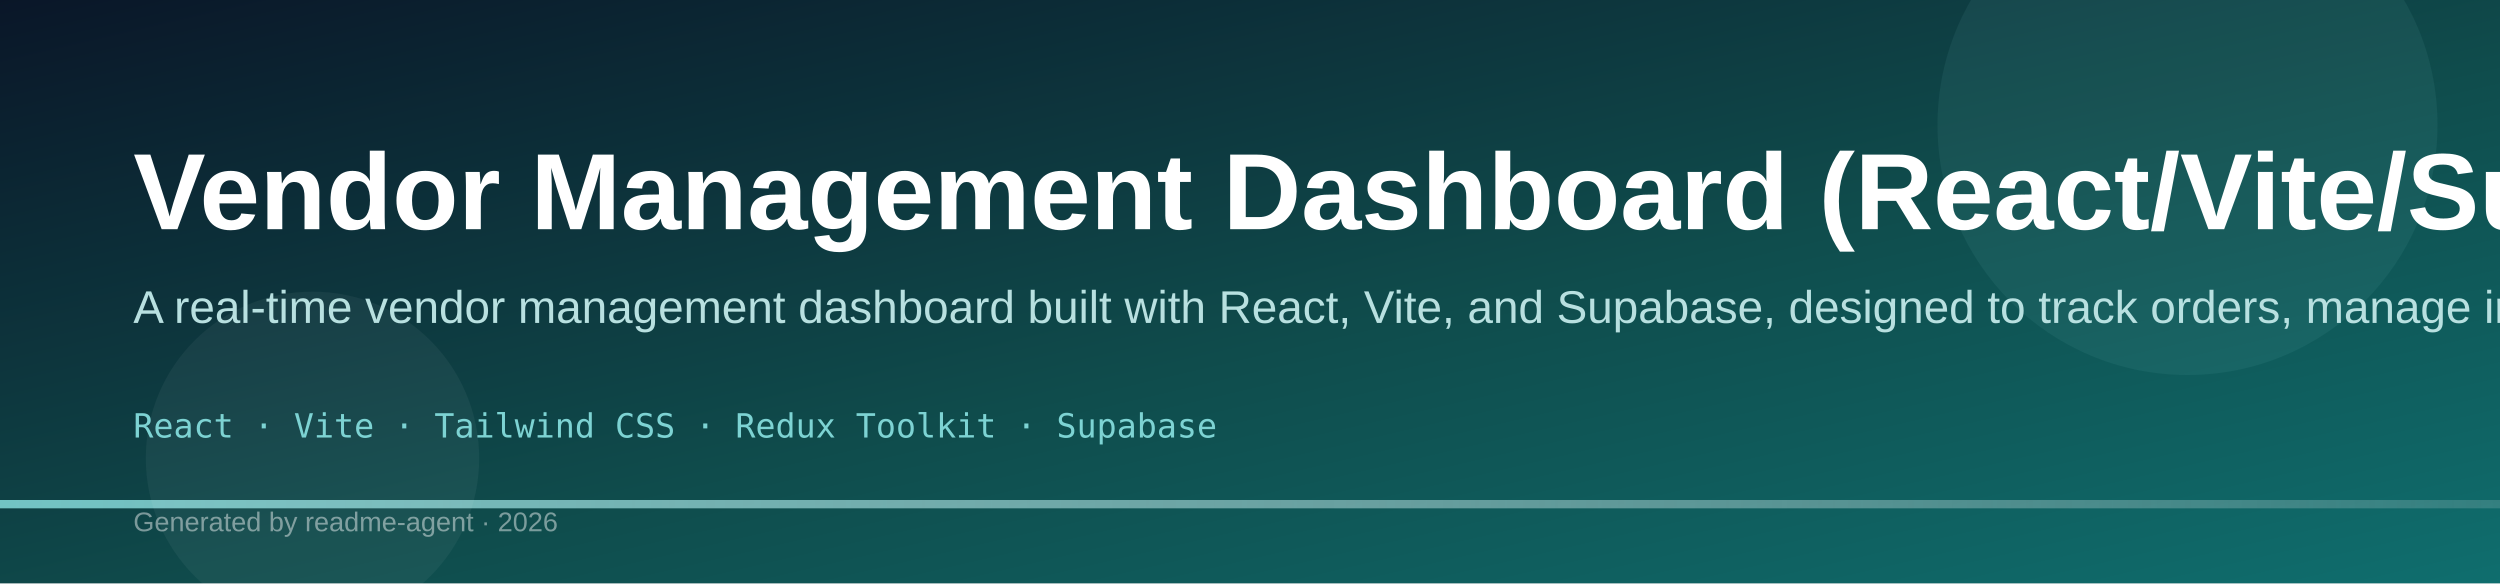
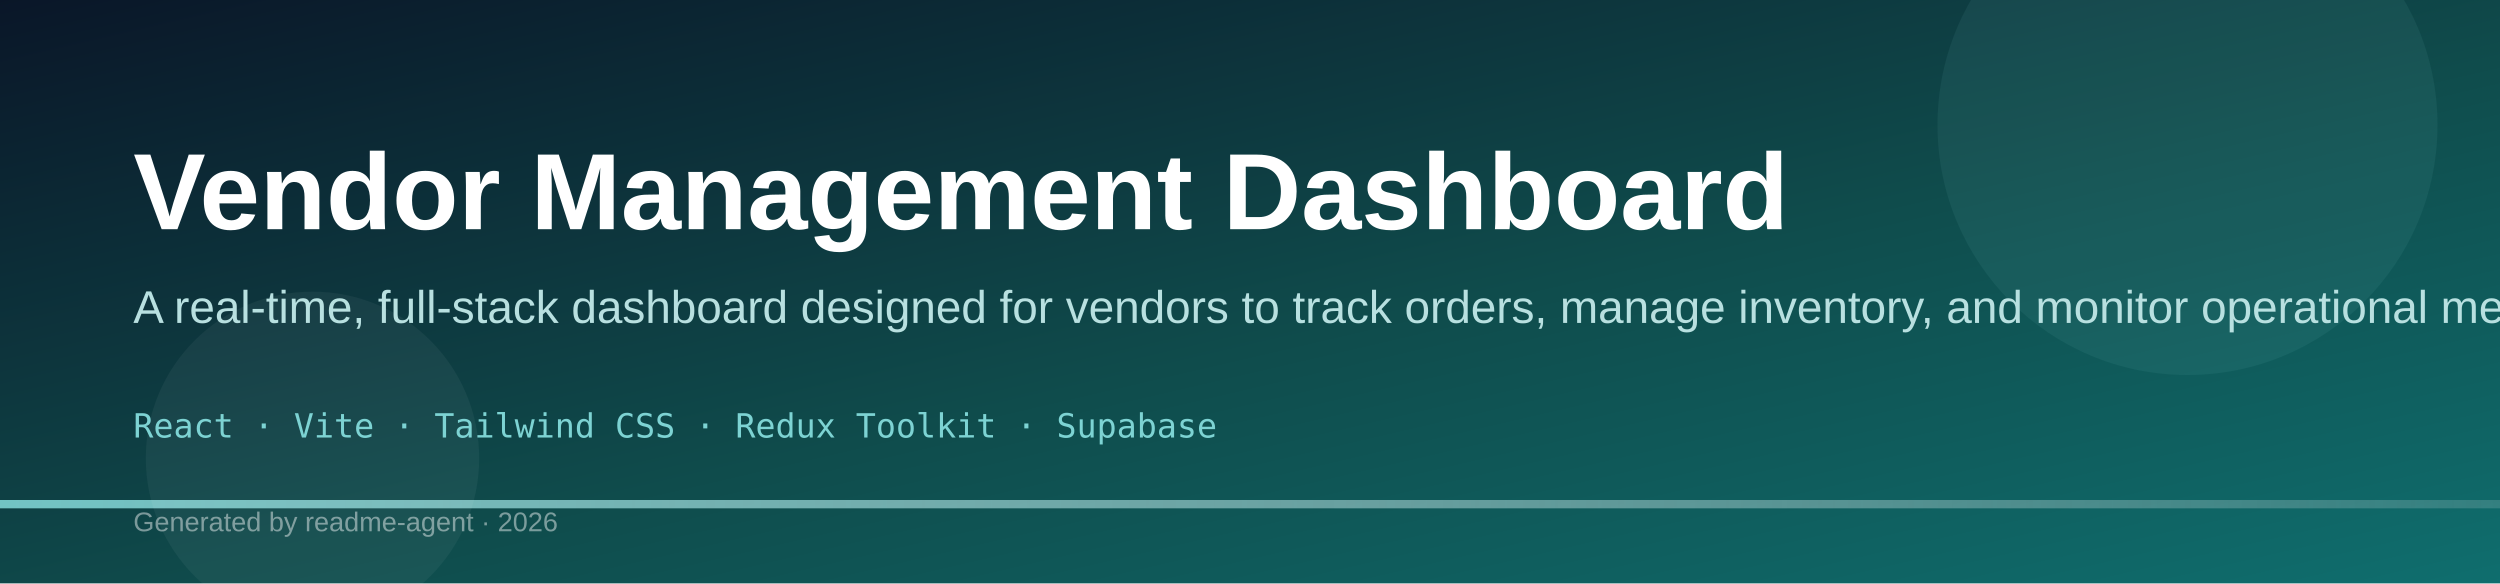
- <svg xmlns="http://www.w3.org/2000/svg" width="1200" height="280" viewBox="0 0 1200 280" role="img" aria-label="Vendor Management Dashboard (React/Vite/Supabase)">
+ <svg xmlns="http://www.w3.org/2000/svg" width="1200" height="280" viewBox="0 0 1200 280" role="img" aria-label="Vendor Management Dashboard">
  <defs>
    <linearGradient id="bg" x1="0%" y1="0%" x2="100%" y2="100%">
      <stop offset="0%" stop-color="#0a1628" />
      <stop offset="55%" stop-color="#0f4c4c" />
      <stop offset="100%" stop-color="#0f6e6e" />
    </linearGradient>
    <linearGradient id="accent" x1="0%" y1="0%" x2="100%" y2="0%">
      <stop offset="0%" stop-color="#7dd3d3" stop-opacity="0.9" />
      <stop offset="100%" stop-color="#ffffff" stop-opacity="0.15" />
    </linearGradient>
  </defs>
  <rect width="1200" height="280" fill="url(#bg)" />
  <rect x="0" y="240" width="1200" height="4" fill="url(#accent)" />
  <circle cx="1050" cy="60" r="120" fill="#7dd3d3" fill-opacity="0.08" />
  <circle cx="150" cy="220" r="80" fill="#ffffff" fill-opacity="0.05" />
-   <text x="64" y="110" fill="#ffffff" font-family="Segoe UI, Arial, sans-serif" font-size="52" font-weight="700">Vendor Management Dashboard (React/Vite/Supabase)</text>
-   <text x="64" y="155" fill="#b8e0e0" font-family="Segoe UI, Arial, sans-serif" font-size="22">A real-time vendor management dashboard built with React, Vite, and Supabase, designed to track orders, manage inventory</text>
+   <text x="64" y="110" fill="#ffffff" font-family="Segoe UI, Arial, sans-serif" font-size="52" font-weight="700">Vendor Management Dashboard</text>
+   <text x="64" y="155" fill="#b8e0e0" font-family="Segoe UI, Arial, sans-serif" font-size="22">A real-time, full-stack dashboard designed for vendors to track orders, manage inventory, and monitor operational metric</text>
  <text x="64" y="210" fill="#7dd3d3" font-family="Consolas, monospace" font-size="16">React · Vite · Tailwind CSS · Redux Toolkit · Supabase</text>
  <text x="64" y="255" fill="#ffffff" fill-opacity="0.45" font-family="Segoe UI, Arial, sans-serif" font-size="13">Generated by readme-agent · 2026</text>
</svg>
